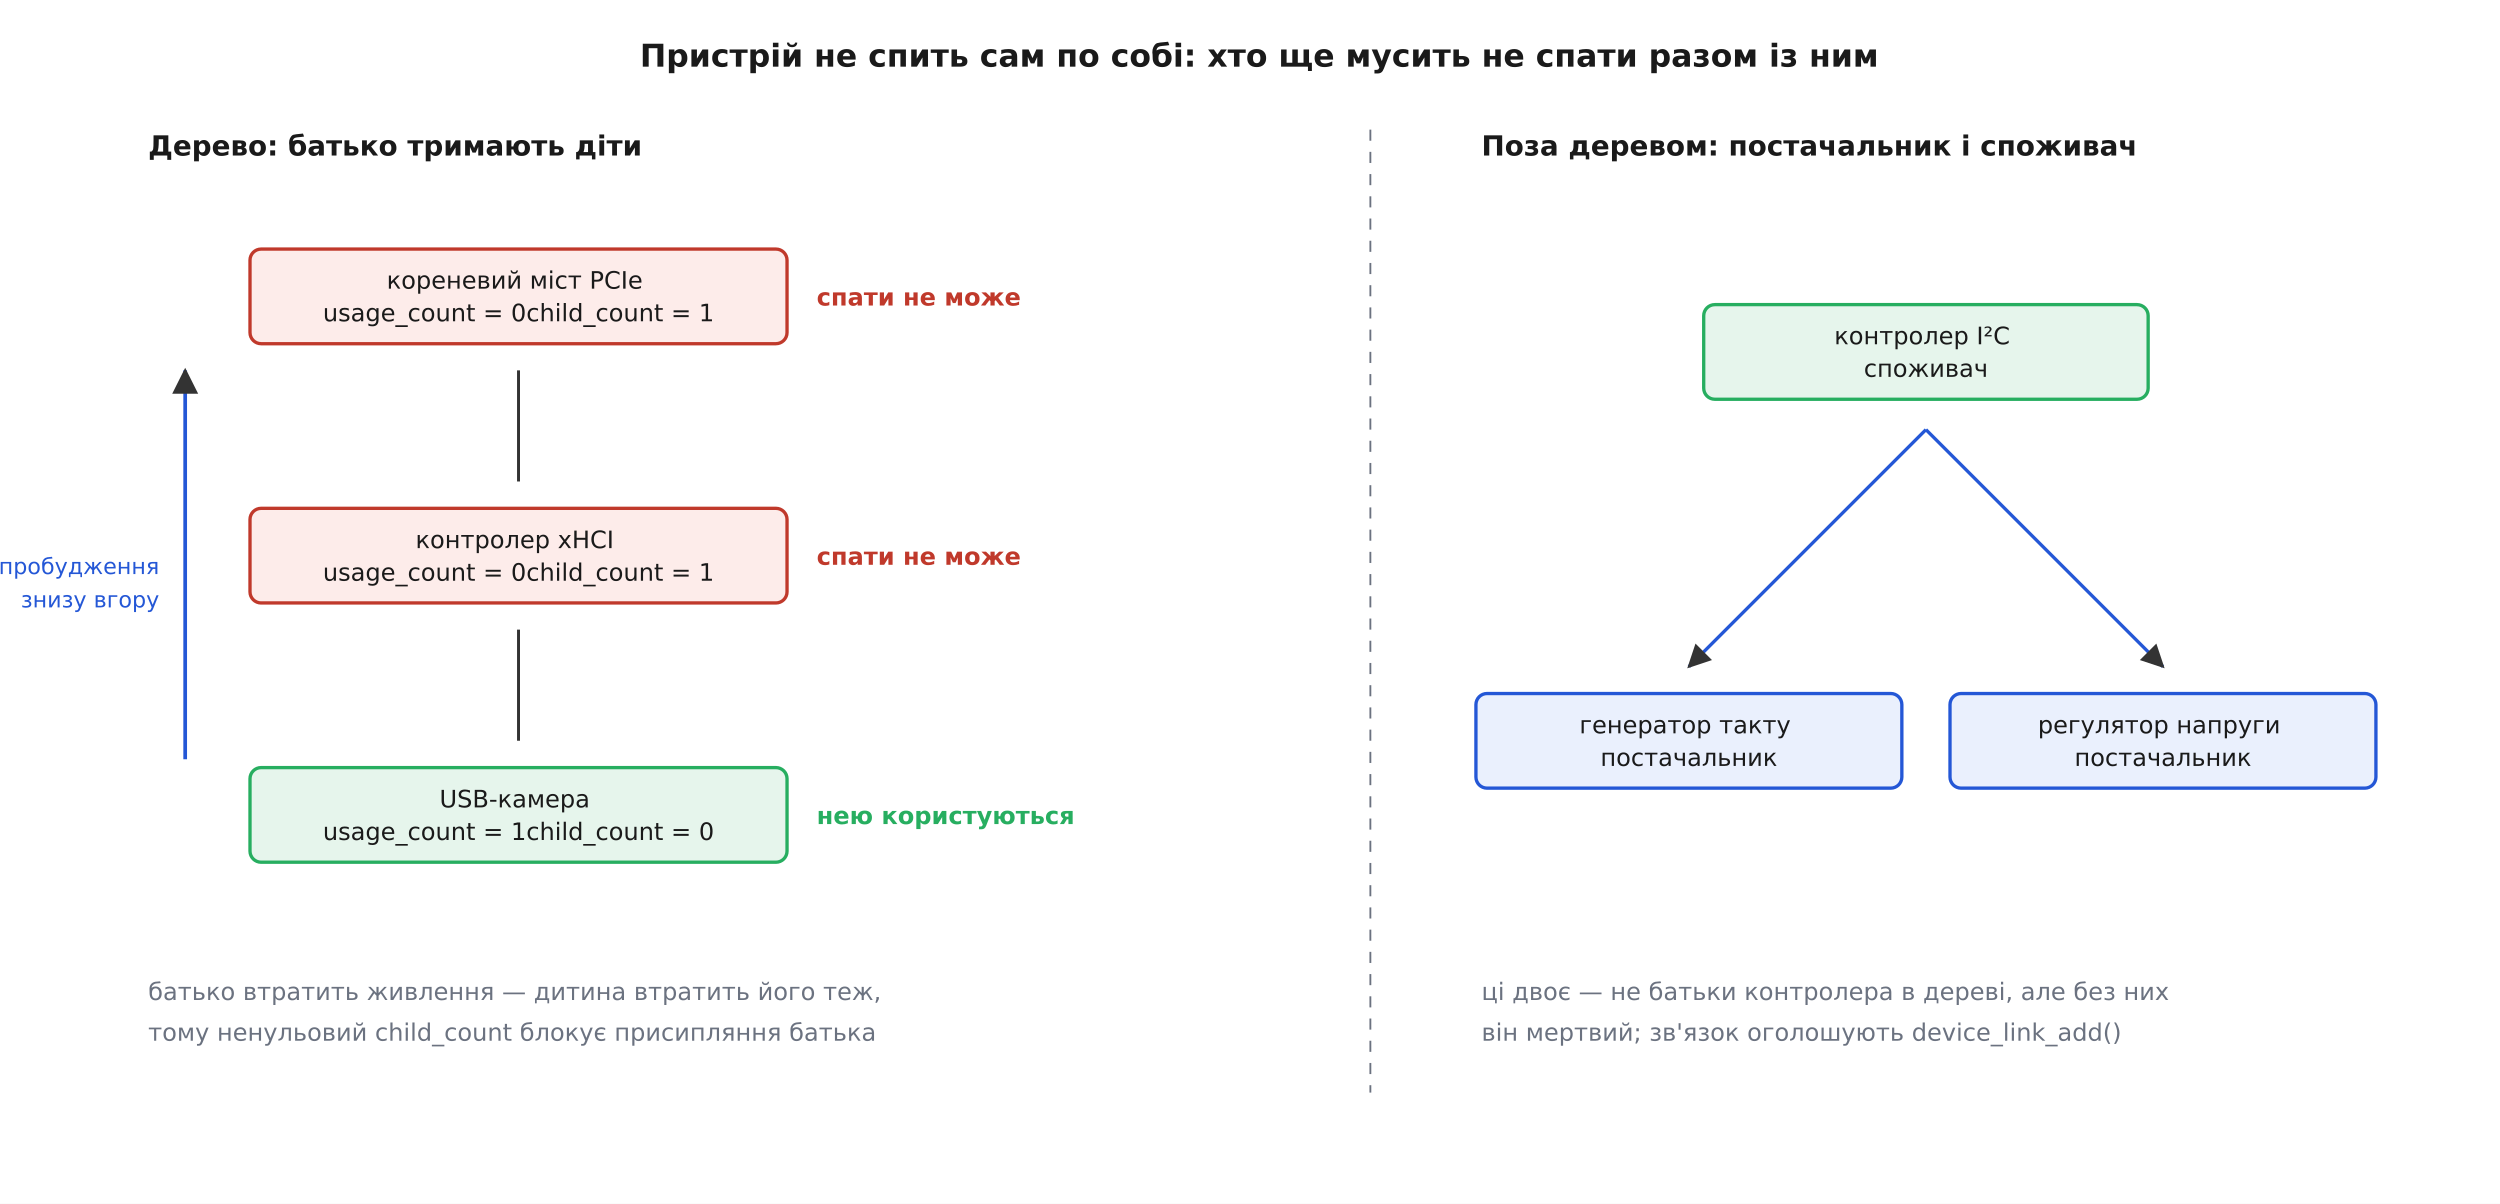
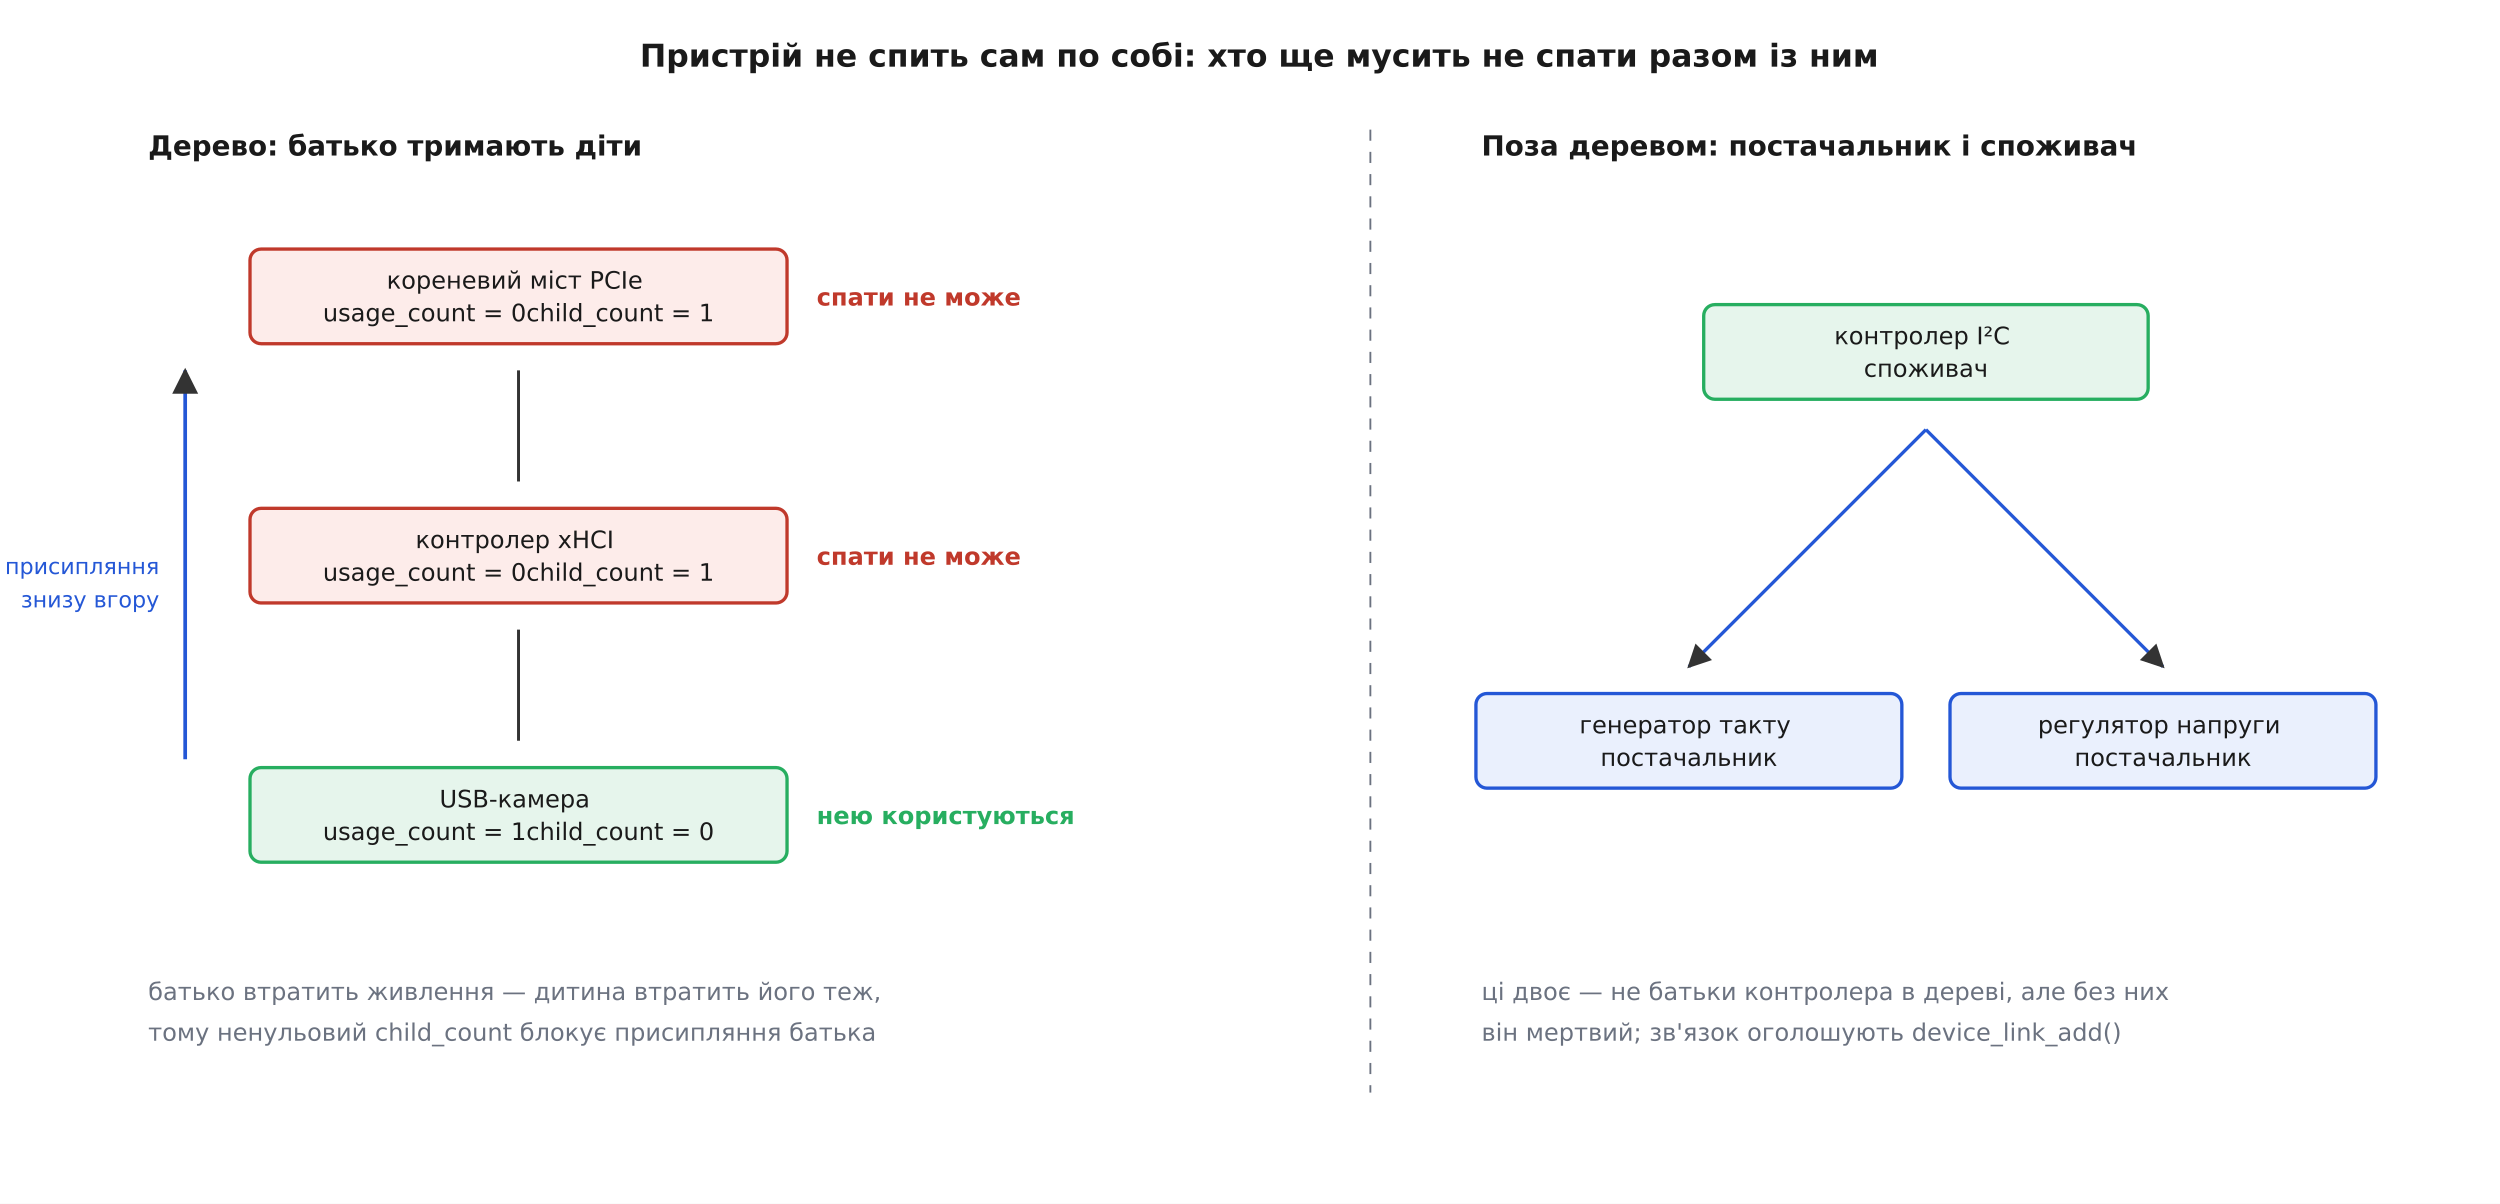
<svg xmlns="http://www.w3.org/2000/svg" viewBox="-10 -10 1350 650" font-family="'Segoe UI', 'DejaVu Sans', Arial, sans-serif">
  <rect x="-10" y="-10" width="1350" height="650" fill="#ffffff" />
  <defs>
    <marker id="arrow" viewBox="0 0 10 10" refX="9" refY="5" markerWidth="7" markerHeight="7" orient="auto-start-reverse">
      <path d="M0 0 L10 5 L0 10 z" fill="#333333" />
    </marker>
  </defs>
  <text x="670.0" y="26.0" font-family="'Segoe UI', 'DejaVu Sans', Arial, sans-serif" font-size="17" fill="#1a1a1a" text-anchor="middle" font-weight="700">Пристрій не спить сам по собі: хто ще мусить не спати разом із ним</text>
  <text x="70.0" y="74.0" font-family="'Segoe UI', 'DejaVu Sans', Arial, sans-serif" font-size="15" fill="#1a1a1a" text-anchor="start" font-weight="700">Дерево: батько тримають діти</text>
  <rect x="125.0" y="124.5" width="290.0" height="51.1" rx="6" fill="#fdecea" stroke="#c0392b" stroke-width="1.8" />
  <text x="270.0" y="145.9" font-family="'Segoe UI', 'DejaVu Sans', Arial, sans-serif" font-size="13" fill="#1a1a1a" text-anchor="middle">
    <tspan x="270.0" dy="0.0">кореневий міст PCIe</tspan>
    <tspan x="270.0" dy="17.6">usage_count = 0
child_count = 1</tspan>
  </text>
  <text x="431.0" y="155.0" font-family="'Segoe UI', 'DejaVu Sans', Arial, sans-serif" font-size="13" fill="#c0392b" text-anchor="start" font-weight="700">спати не може</text>
  <rect x="125.0" y="264.5" width="290.0" height="51.1" rx="6" fill="#fdecea" stroke="#c0392b" stroke-width="1.8" />
  <text x="270.0" y="286.0" font-family="'Segoe UI', 'DejaVu Sans', Arial, sans-serif" font-size="13" fill="#1a1a1a" text-anchor="middle">
    <tspan x="270.0" dy="0.0">контролер xHCI</tspan>
    <tspan x="270.0" dy="17.6">usage_count = 0
child_count = 1</tspan>
  </text>
  <text x="431.0" y="295.0" font-family="'Segoe UI', 'DejaVu Sans', Arial, sans-serif" font-size="13" fill="#c0392b" text-anchor="start" font-weight="700">спати не може</text>
  <rect x="125.0" y="404.5" width="290.0" height="51.1" rx="6" fill="#e6f5ec" stroke="#27ae60" stroke-width="1.8" />
  <text x="270.0" y="426.0" font-family="'Segoe UI', 'DejaVu Sans', Arial, sans-serif" font-size="13" fill="#1a1a1a" text-anchor="middle">
    <tspan x="270.0" dy="0.0">USB-камера</tspan>
    <tspan x="270.0" dy="17.6">usage_count = 1
child_count = 0</tspan>
  </text>
  <text x="431.0" y="435.0" font-family="'Segoe UI', 'DejaVu Sans', Arial, sans-serif" font-size="13" fill="#27ae60" text-anchor="start" font-weight="700">нею користуються</text>
  <line x1="270.0" y1="190.0" x2="270.0" y2="250.0" stroke="#333333" stroke-width="1.6" />
  <line x1="270.0" y1="330.0" x2="270.0" y2="390.0" stroke="#333333" stroke-width="1.6" />
  <line x1="90.0" y1="400.0" x2="90.0" y2="190.0" stroke="#2457d6" stroke-width="2.0" marker-end="url(#arrow)" />
-   <text x="76.0" y="300.0" font-family="'Segoe UI', 'DejaVu Sans', Arial, sans-serif" font-size="12" fill="#2457d6" text-anchor="end">пробудження</text>
+   <text x="76.0" y="300.0" font-family="'Segoe UI', 'DejaVu Sans', Arial, sans-serif" font-size="12" fill="#2457d6" text-anchor="end">присипляння</text>
  <text x="76.0" y="318.0" font-family="'Segoe UI', 'DejaVu Sans', Arial, sans-serif" font-size="12" fill="#2457d6" text-anchor="end">знизу вгору</text>
  <text x="70.0" y="530.0" font-family="'Segoe UI', 'DejaVu Sans', Arial, sans-serif" font-size="13" fill="#6b7280" text-anchor="start">батько втратить живлення — дитина втратить його теж,</text>
  <text x="70.0" y="552.0" font-family="'Segoe UI', 'DejaVu Sans', Arial, sans-serif" font-size="13" fill="#6b7280" text-anchor="start">тому ненульовий child_count блокує присипляння батька</text>
  <line x1="730.0" y1="60.0" x2="730.0" y2="580.0" stroke="#6b7280" stroke-width="1.0" stroke-dasharray="6,6" />
  <text x="790.0" y="74.0" font-family="'Segoe UI', 'DejaVu Sans', Arial, sans-serif" font-size="15" fill="#1a1a1a" text-anchor="start" font-weight="700">Поза деревом: постачальник і споживач</text>
  <rect x="910.0" y="154.5" width="240.0" height="51.1" rx="6" fill="#e6f5ec" stroke="#27ae60" stroke-width="1.8" />
  <text x="1030.0" y="175.9" font-family="'Segoe UI', 'DejaVu Sans', Arial, sans-serif" font-size="13" fill="#1a1a1a" text-anchor="middle">
    <tspan x="1030.0" dy="0.0">контролер I²C</tspan>
    <tspan x="1030.0" dy="17.6">споживач</tspan>
  </text>
  <rect x="787.0" y="364.5" width="230.0" height="51.1" rx="6" fill="#eaf0fd" stroke="#2457d6" stroke-width="1.8" />
  <text x="902.0" y="386.0" font-family="'Segoe UI', 'DejaVu Sans', Arial, sans-serif" font-size="13" fill="#1a1a1a" text-anchor="middle">
    <tspan x="902.0" dy="0.0">генератор такту</tspan>
    <tspan x="902.0" dy="17.6">постачальник</tspan>
  </text>
  <line x1="1030.0" y1="222.0" x2="902.0" y2="350.0" stroke="#2457d6" stroke-width="1.8" marker-end="url(#arrow)" />
  <rect x="1043.0" y="364.5" width="230.0" height="51.1" rx="6" fill="#eaf0fd" stroke="#2457d6" stroke-width="1.8" />
  <text x="1158.0" y="386.0" font-family="'Segoe UI', 'DejaVu Sans', Arial, sans-serif" font-size="13" fill="#1a1a1a" text-anchor="middle">
    <tspan x="1158.0" dy="0.0">регулятор напруги</tspan>
    <tspan x="1158.0" dy="17.6">постачальник</tspan>
  </text>
  <line x1="1030.0" y1="222.0" x2="1158.0" y2="350.0" stroke="#2457d6" stroke-width="1.8" marker-end="url(#arrow)" />
  <text x="790.0" y="530.0" font-family="'Segoe UI', 'DejaVu Sans', Arial, sans-serif" font-size="13" fill="#6b7280" text-anchor="start">ці двоє — не батьки контролера в дереві, але без них</text>
  <text x="790.0" y="552.0" font-family="'Segoe UI', 'DejaVu Sans', Arial, sans-serif" font-size="13" fill="#6b7280" text-anchor="start">він мертвий; зв'язок оголошують device_link_add()</text>
</svg>
